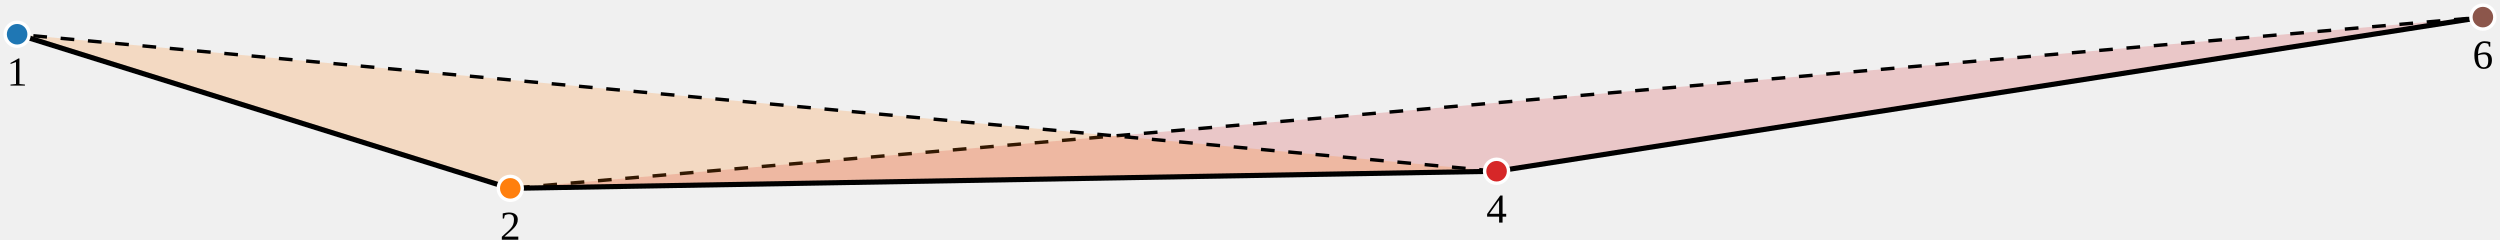
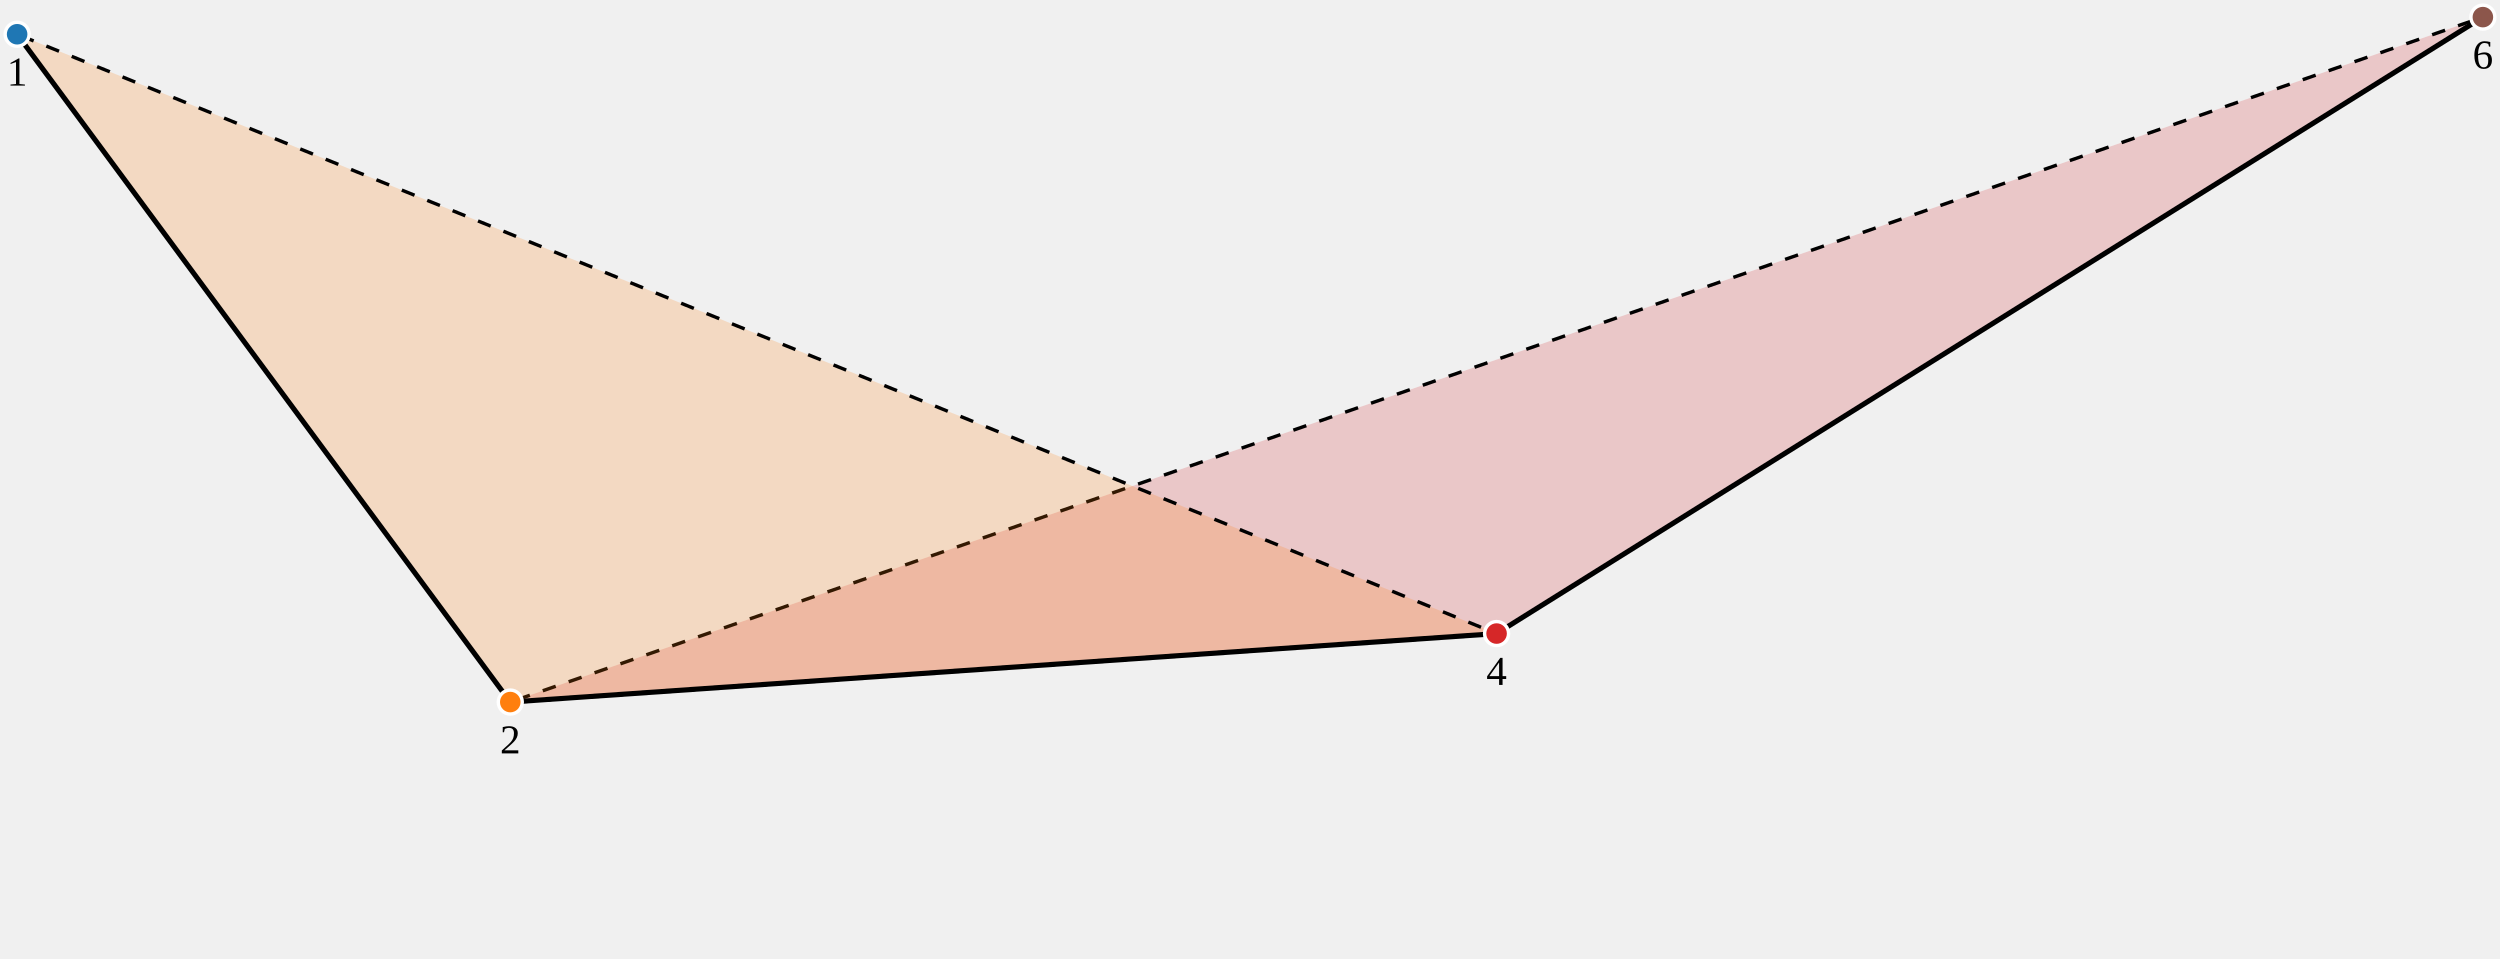
- <svg xmlns="http://www.w3.org/2000/svg" width="730" version="1.1" height="70">
+ <svg xmlns="http://www.w3.org/2000/svg" width="730" version="1.1" height="280">
  <g transform="translate(5,5)">
-     <path class="triangle" d="M144,50L432,45L720,0Z" style="fill: rgb(214, 39, 40);  fill-opacity: .2; stroke-dasharray: 4,4; stroke: #000;" />
-     <path class="triangle" d="M0,5L144,50L432,45Z" style="fill: rgb(255, 127, 14);  fill-opacity: .2; stroke-dasharray: 4,4; stroke: #000;" />
-     <path class="line" d="M0,5L144,50L432,45L720,0" style="stroke: #000; fill: none; stroke-width: 1.5px" />
+     <path class="triangle" d="M144,200L432,180L720,0Z" style="fill: rgb(214, 39, 40);  fill-opacity: .2; stroke-dasharray: 4,4; stroke: #000;" />
+     <path class="triangle" d="M0,5L144,200L432,180Z" style="fill: rgb(255, 127, 14);  fill-opacity: .2; stroke-dasharray: 4,4; stroke: #000;" />
+     <path class="line" d="M0,5L144,200L432,180L720,0" style="stroke: #000; fill: none; stroke-width: 1.5px" />
    <g transform="translate(0,5)">
      <circle r="3.5" style="fill: rgb(31, 119, 180); stroke: #fff" />
      <text y="15" text-anchor="middle">1</text>
    </g>
-     <g transform="translate(144,50)">
+     <g transform="translate(144,200)">
      <circle r="3.5" style="fill: rgb(255, 127, 14); stroke: #fff" />
      <text y="15" text-anchor="middle">2</text>
    </g>
-     <g transform="translate(432,45)">
+     <g transform="translate(432,180)">
      <circle r="3.5" style="fill: rgb(214, 39, 40); stroke: #fff" />
      <text y="15" text-anchor="middle">4</text>
    </g>
    <g transform="translate(720,0)">
      <circle r="3.5" style="fill: rgb(140, 86, 75); stroke: #fff" />
      <text y="15" text-anchor="middle">6</text>
    </g>
  </g>
</svg>
